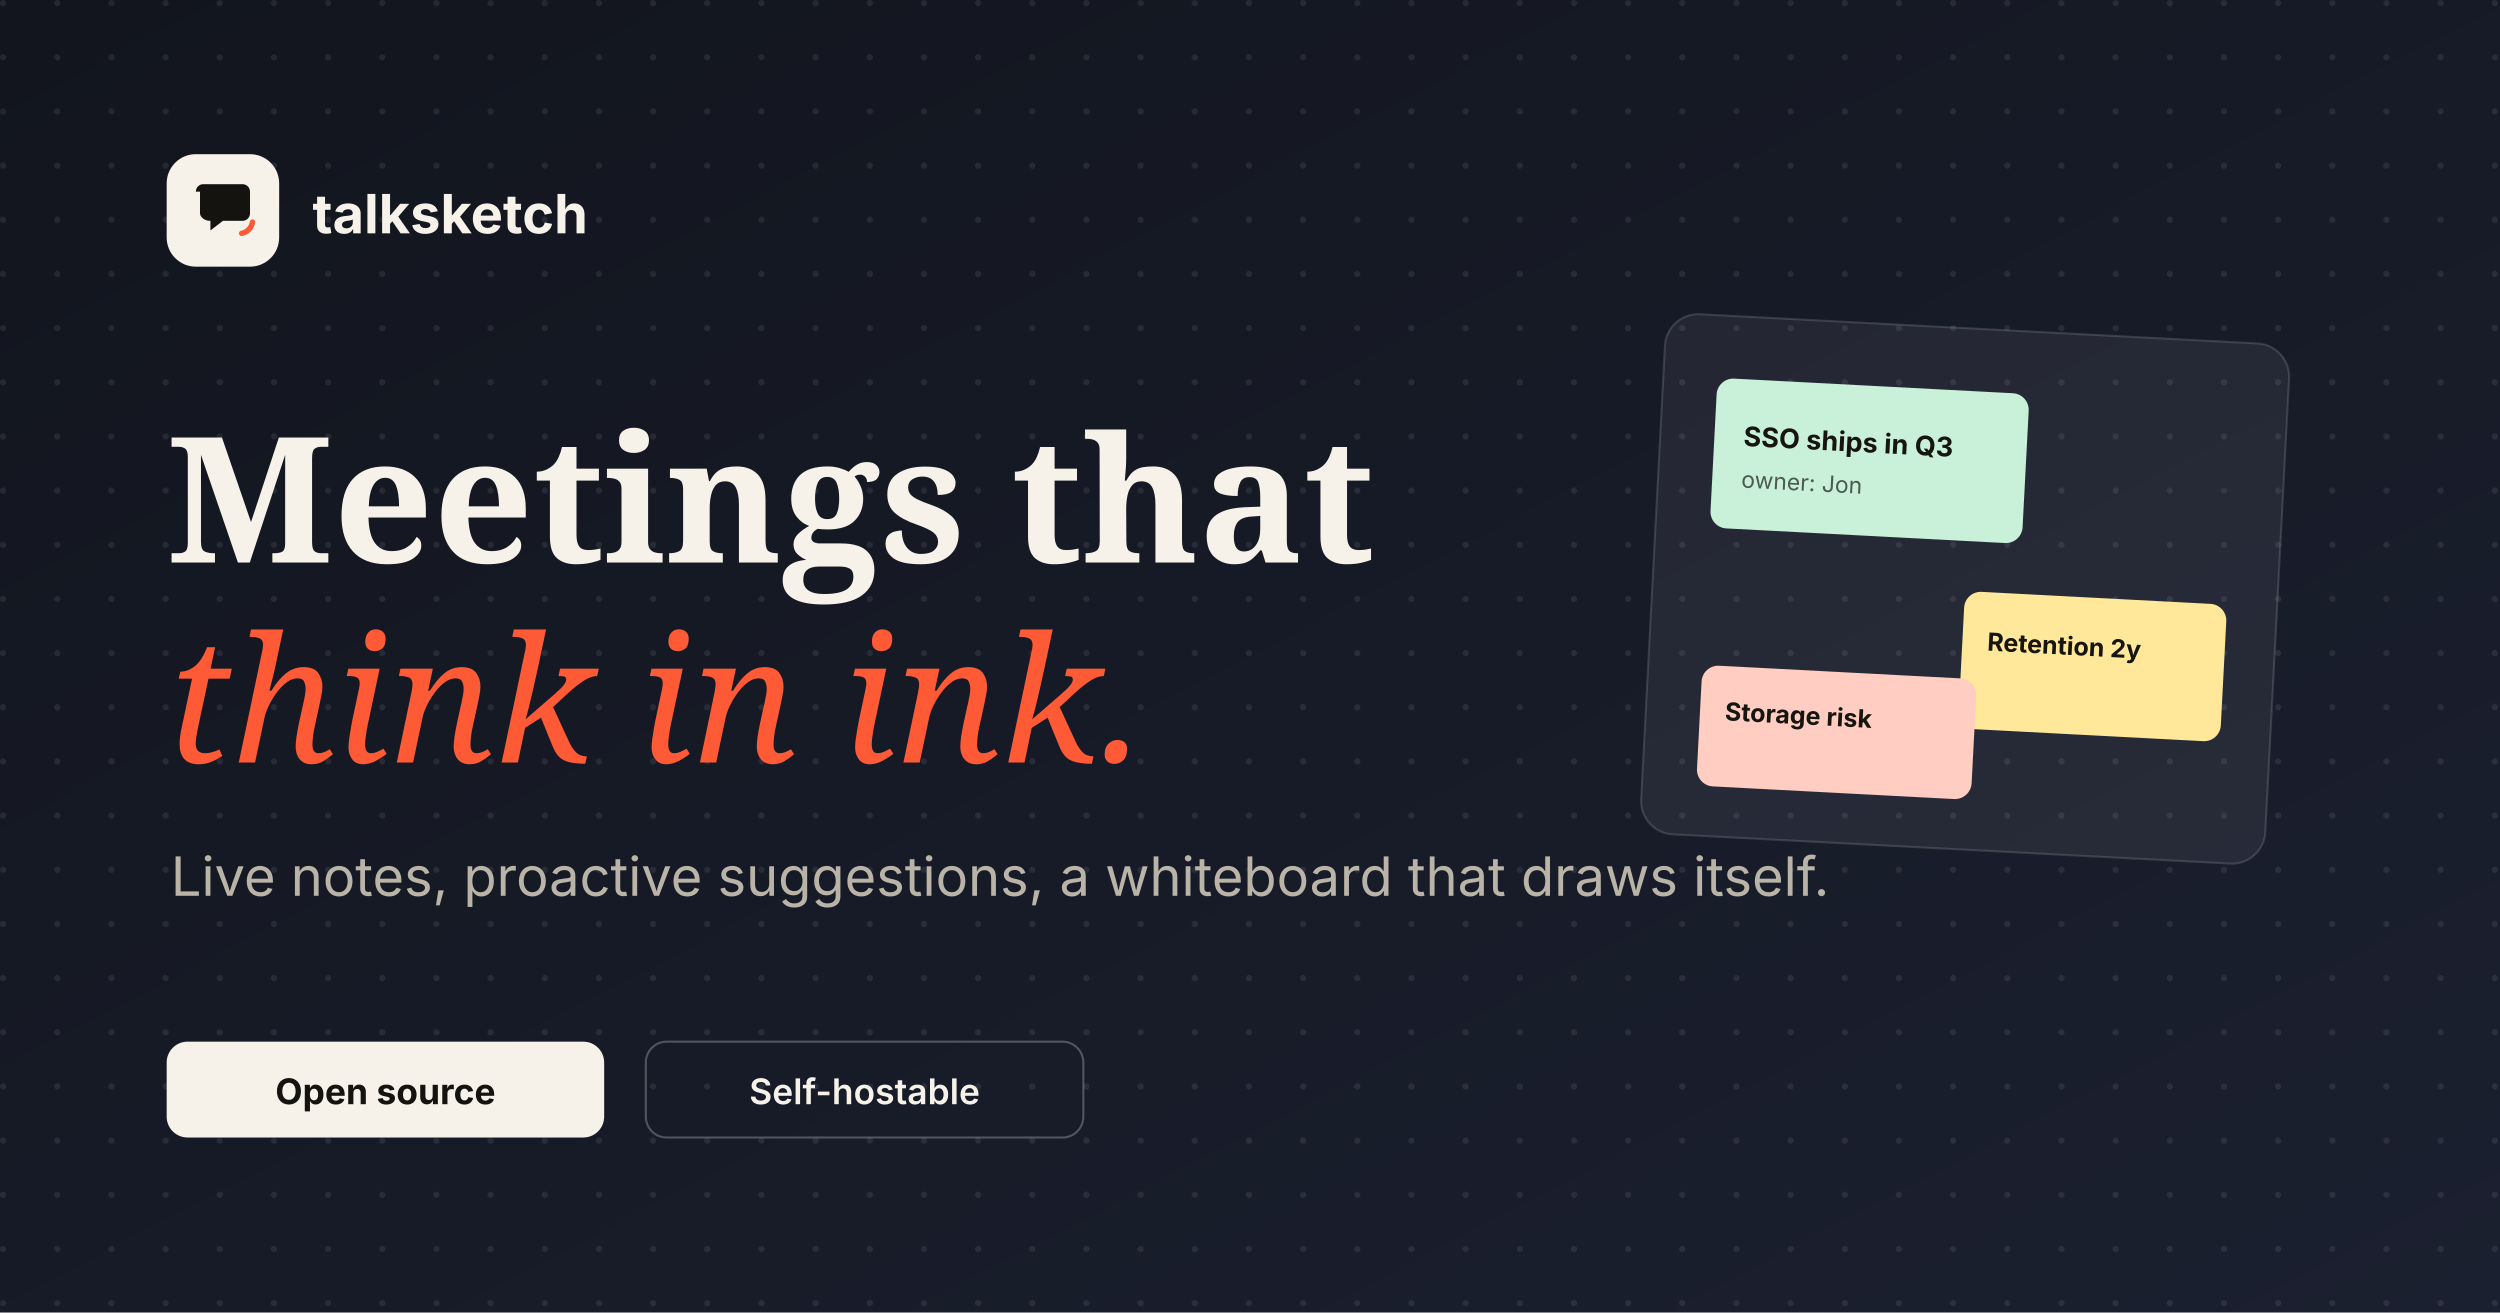
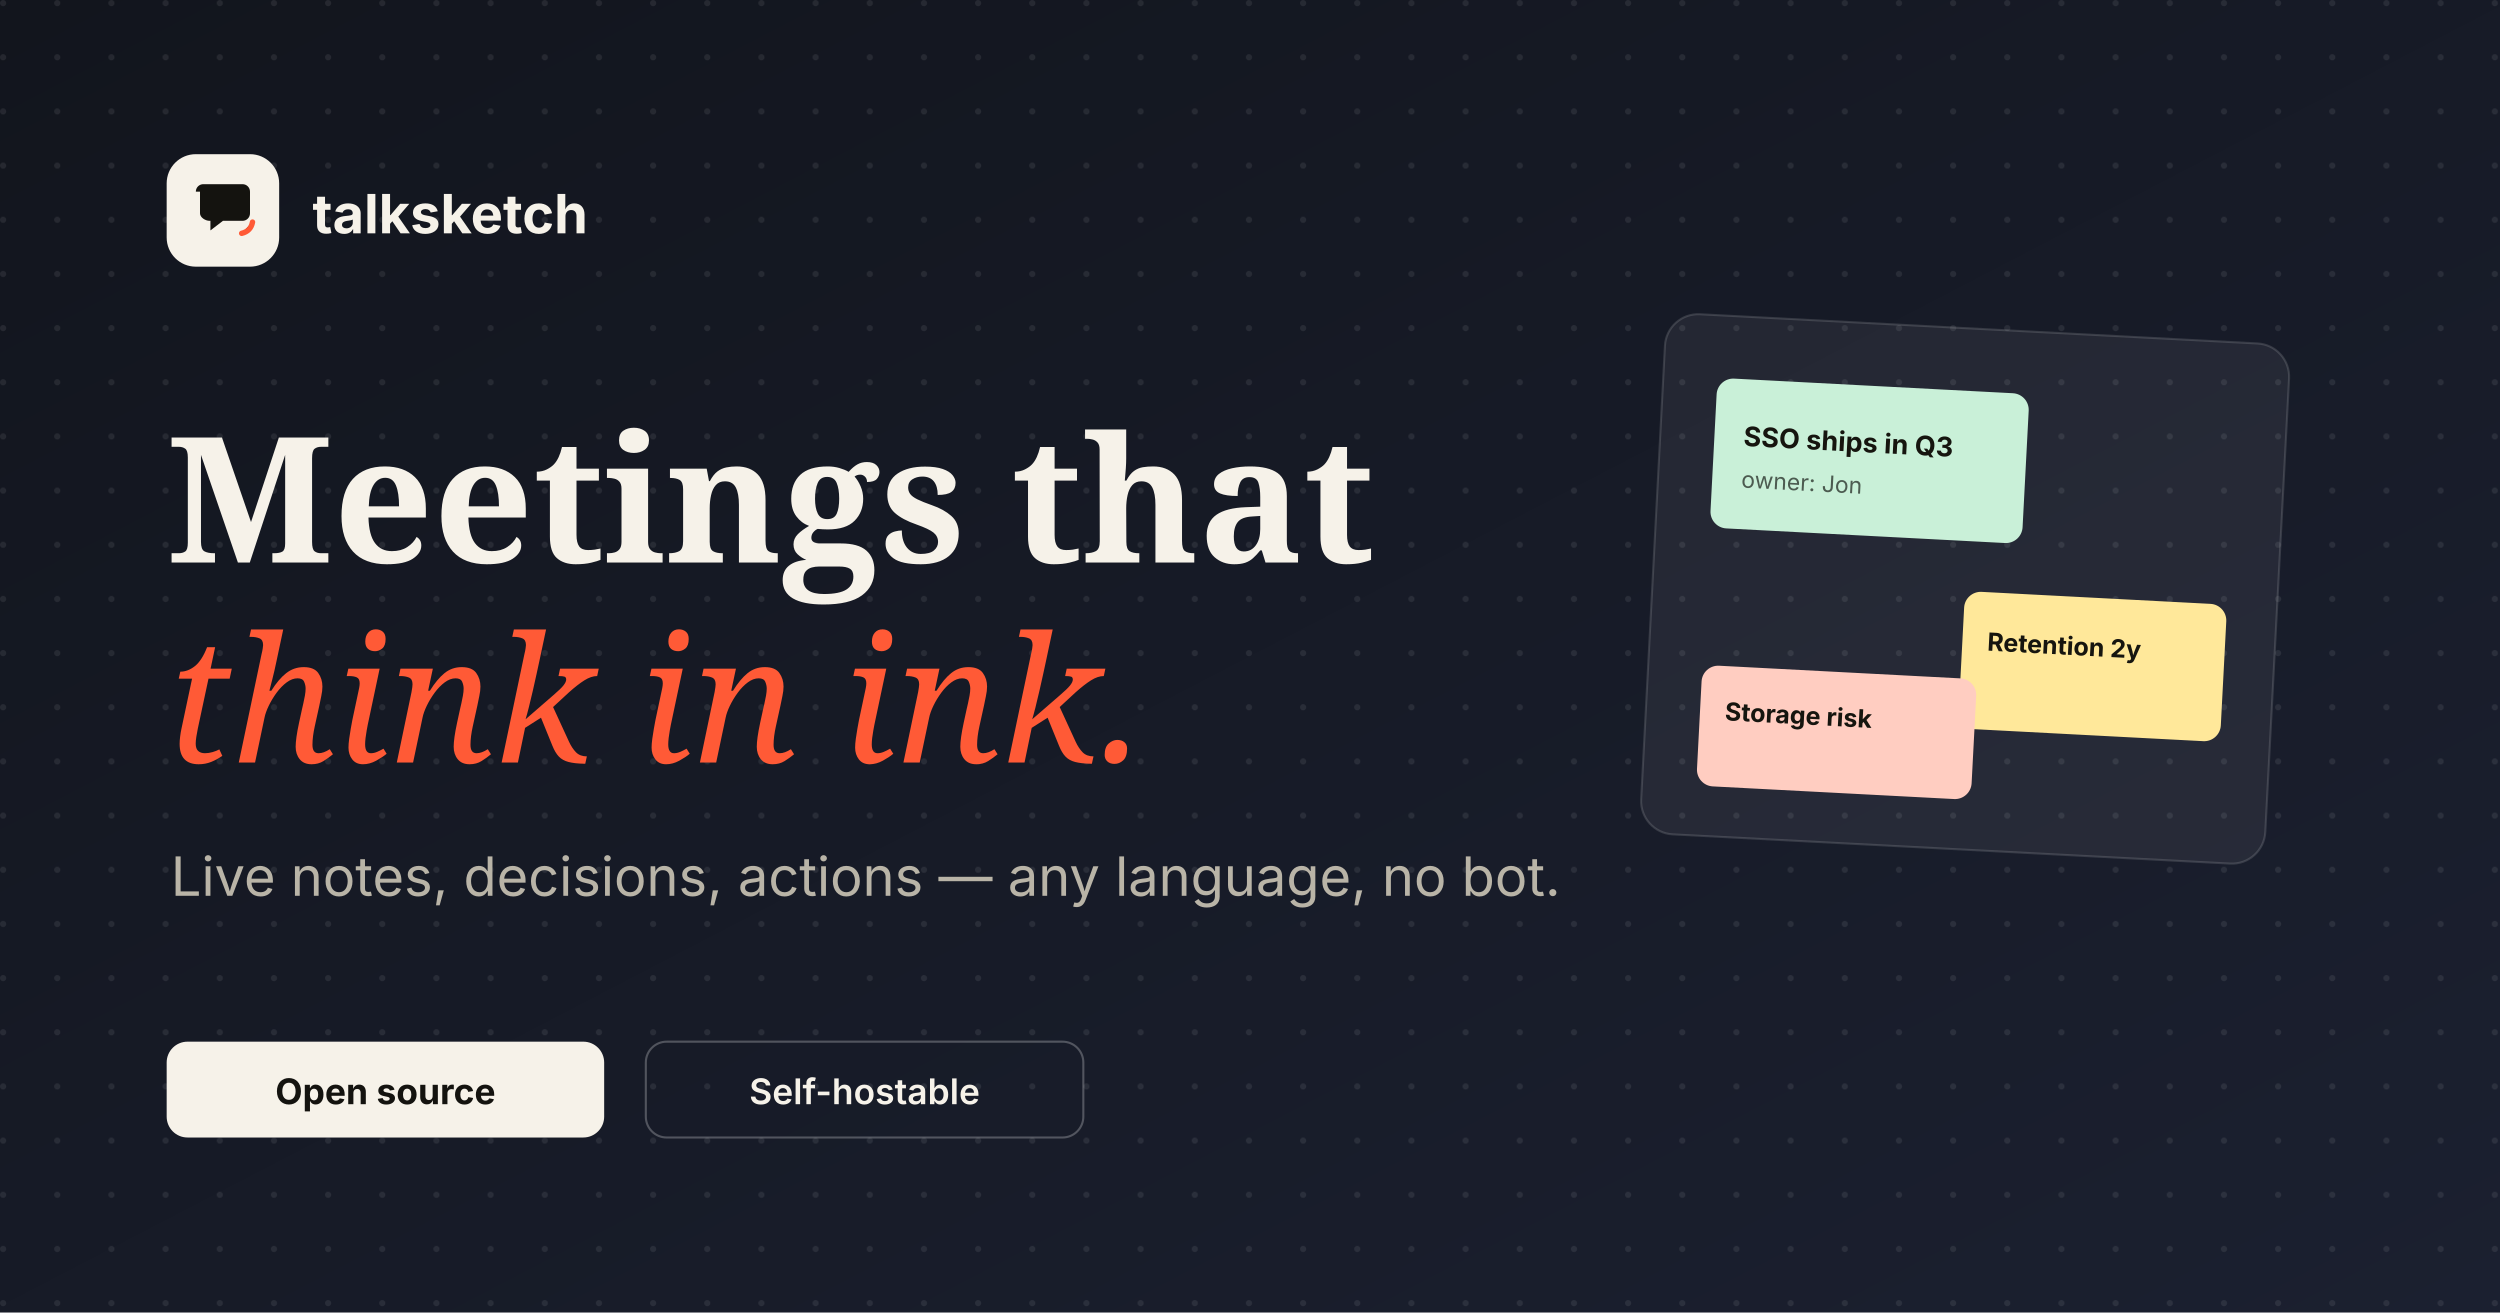
- <svg xmlns="http://www.w3.org/2000/svg" viewBox="0 0 1200 630">
+ <svg xmlns="http://www.w3.org/2000/svg" viewBox="0 0 1200 630" width="1200" height="630">
  <defs>
    <linearGradient id="g" x1="0" y1="0" x2="1" y2="1">
      <stop offset="0" stop-color="#12151d" />
      <stop offset="1" stop-color="#1b2030" />
    </linearGradient>
    <pattern id="dots" width="26" height="26" patternUnits="userSpaceOnUse">
      <circle cx="1.5" cy="1.5" r="1.5" fill="#ffffff" opacity="0.08" />
    </pattern>
  </defs>
  <rect width="1200" height="630" fill="url(#g)" />
  <rect width="1200" height="630" fill="url(#dots)" />
  <g transform="translate(80 74)">
    <rect width="54" height="54" rx="14" fill="#f6f2e9" />
    <path d="M14 18c0-2 1.6-3.6 3.6-3.6h18.8c2 0 3.6 1.6 3.6 3.6v10.4c0 2-1.6 3.6-3.6 3.6H27l-6 4.6v-4.6h-.4C18.6 32 16 30.4 16 28.4V18Z" fill="#14130f" />
    <path d="M36 38c3-.7 4.7-2.6 5.2-5.4" stroke="#ff5a36" stroke-width="2.6" stroke-linecap="round" />
  </g>
  <text x="150" y="112" font-family="Inter, sans-serif" font-size="26" font-weight="700" fill="#f6f2e9">talksketch</text>
  <text x="80" y="270" font-family="Georgia, serif" font-size="84" font-weight="700" fill="#f6f2e9">Meetings that</text>
  <text x="80" y="366" font-family="Georgia, serif" font-size="84" font-style="italic" fill="#ff5a36">think in ink.</text>
-   <text x="82" y="430" font-family="Inter, sans-serif" font-size="26" fill="#b9b4a7">Live notes, proactive suggestions, a whiteboard that draws itself.</text>
+   <text x="82" y="430" font-family="Inter, sans-serif" font-size="26" fill="#b9b4a7">Live notes, decisions, actions — any language, no bot.</text>
  <g transform="translate(80 500)">
    <rect width="210" height="46" rx="10" fill="#f6f2e9" />
    <text x="105" y="30" text-anchor="middle" font-family="Inter, sans-serif" font-size="17" font-weight="700" fill="#14130f">Open source</text>
    <rect x="230" width="210" height="46" rx="10" fill="none" stroke="#ffffff" stroke-opacity="0.25" />
    <text x="335" y="30" text-anchor="middle" font-family="Inter, sans-serif" font-size="17" font-weight="600" fill="#f6f2e9">Self-hostable</text>
  </g>
  <g transform="translate(800 150) rotate(3)">
    <rect width="300" height="250" rx="16" fill="#ffffff" fill-opacity="0.06" stroke="#ffffff" stroke-opacity="0.14" />
    <rect x="26" y="30" width="150" height="72" rx="8" fill="#c9f0d8" />
    <text x="40" y="62" font-family="Inter, sans-serif" font-size="13" font-weight="700" fill="#16150f">SSO ships in Q3</text>
    <text x="40" y="82" font-family="Inter, sans-serif" font-size="11" fill="#4c5b50">owner: Jon</text>
    <rect x="150" y="126" width="126" height="66" rx="8" fill="#ffe89a" />
    <text x="162" y="154" font-family="Inter, sans-serif" font-size="12" font-weight="700" fill="#16150f">Retention 2y</text>
    <rect x="26" y="168" width="132" height="58" rx="8" fill="#ffcdc1" />
    <text x="38" y="194" font-family="Inter, sans-serif" font-size="12" font-weight="700" fill="#16150f">Storage risk</text>
  </g>
</svg>
